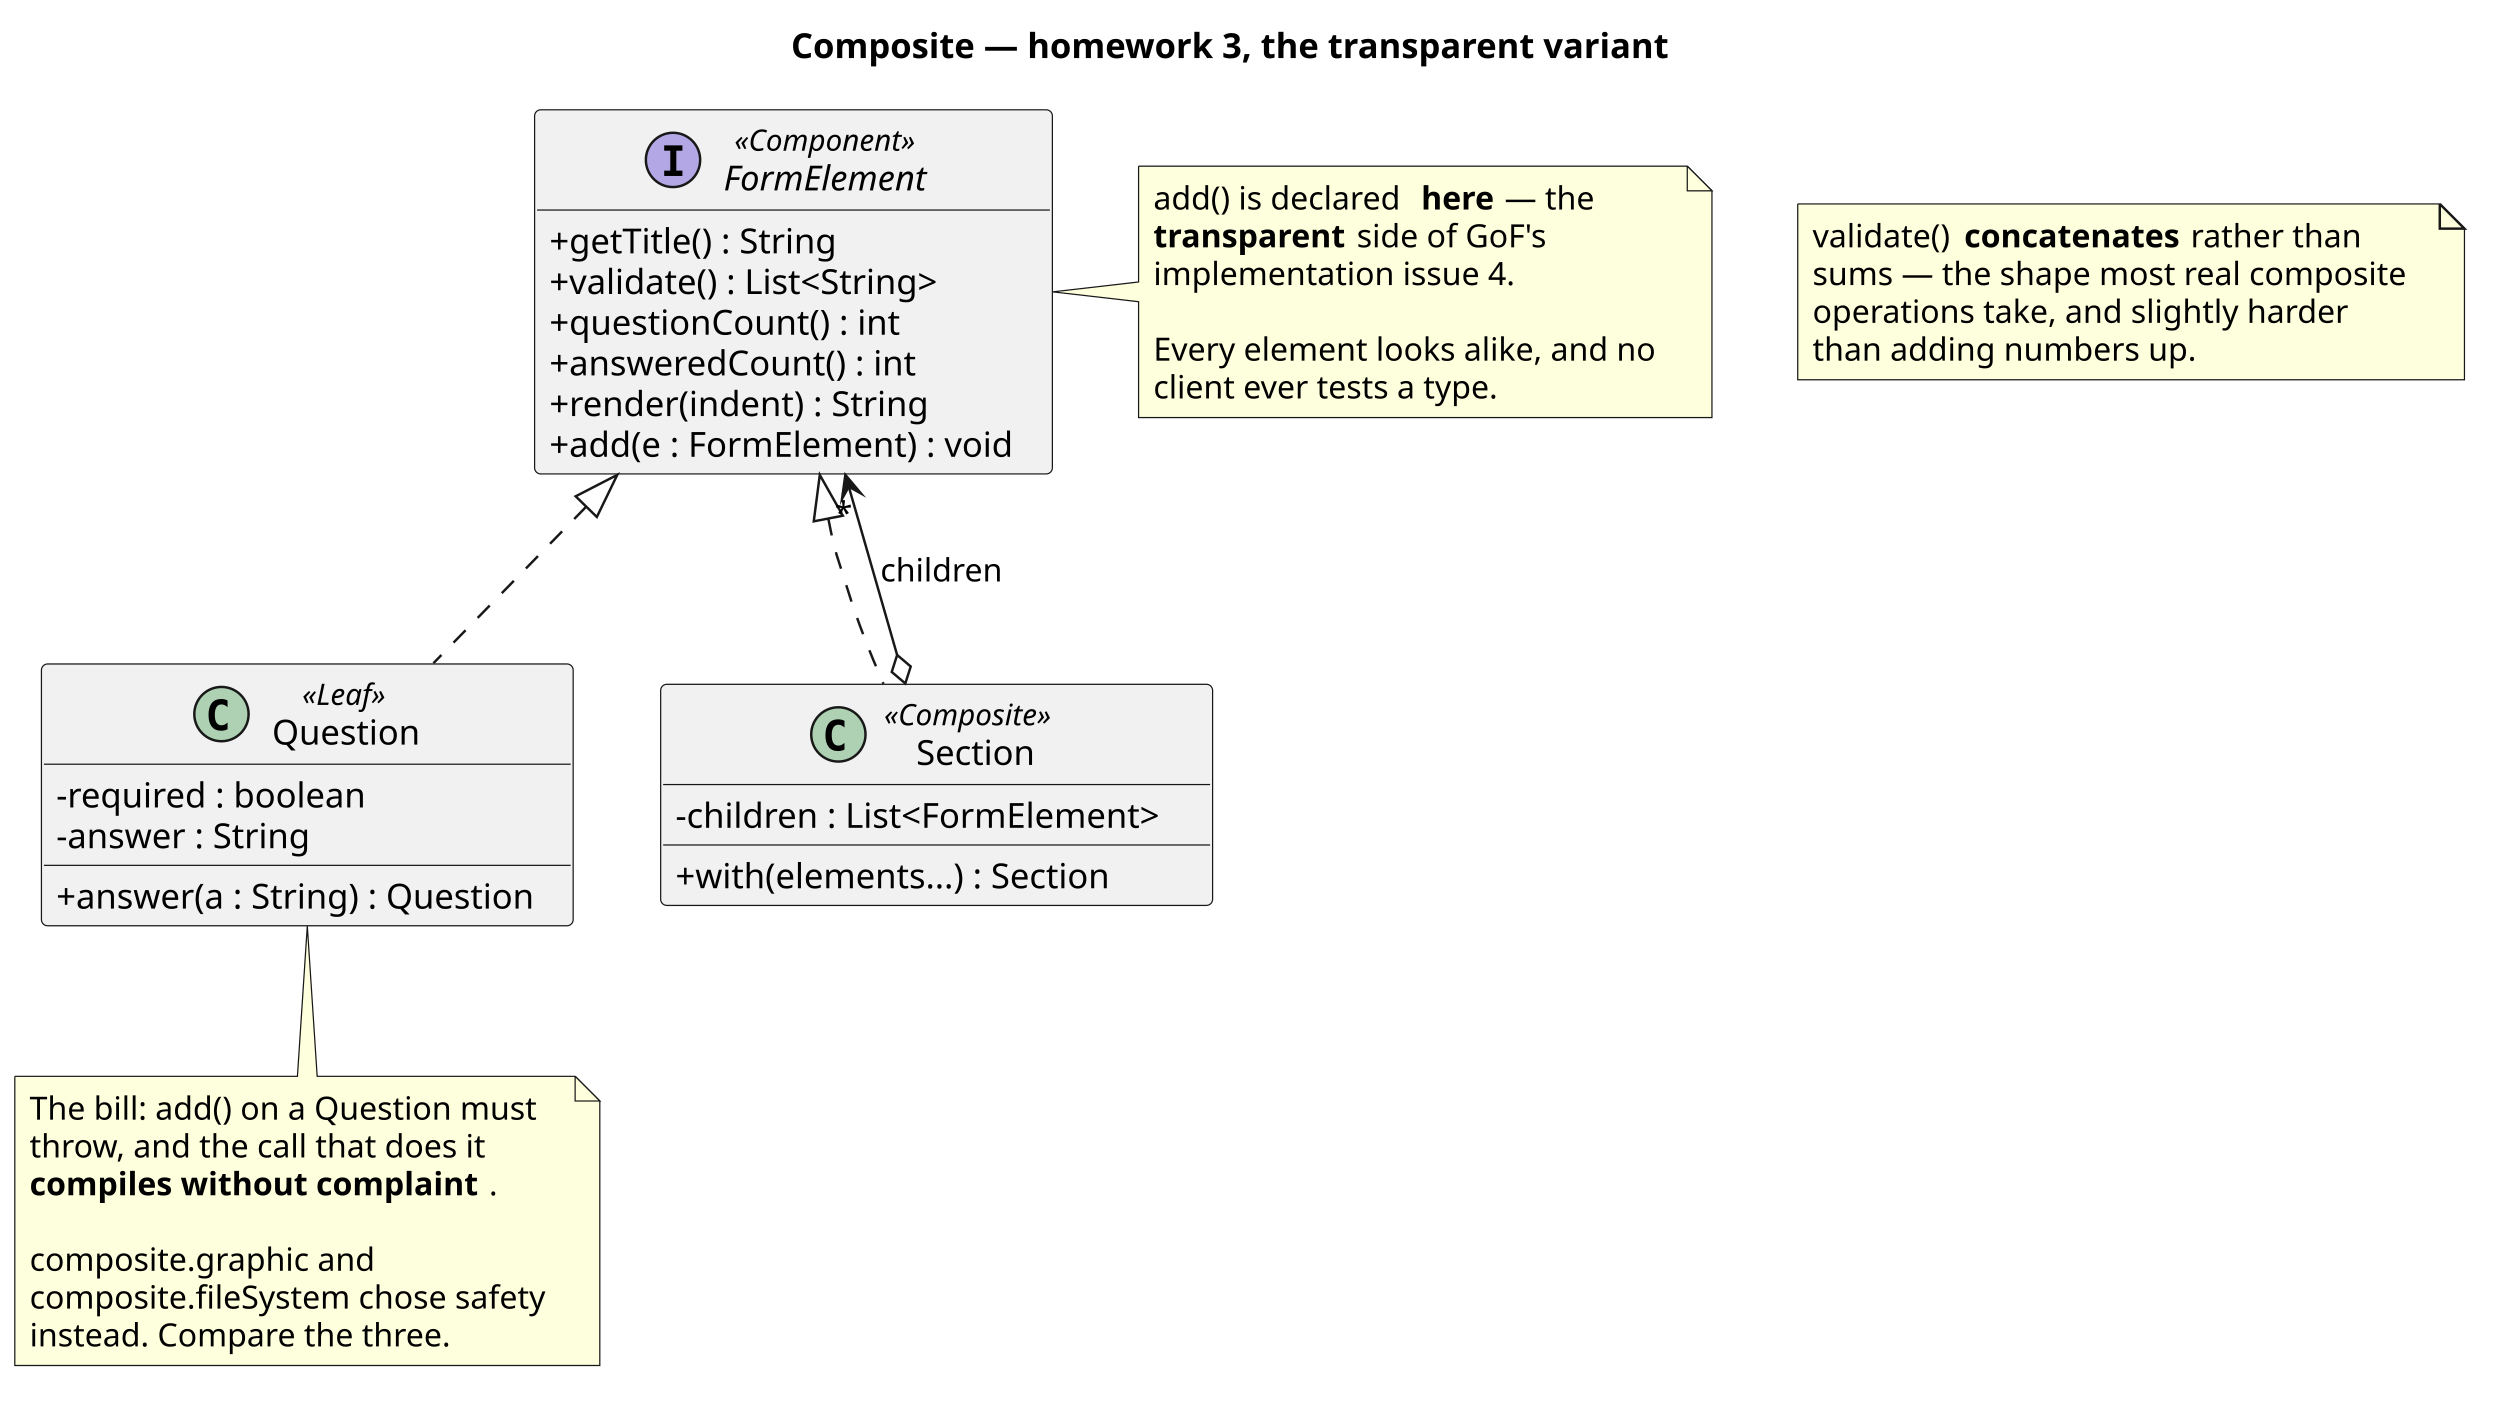
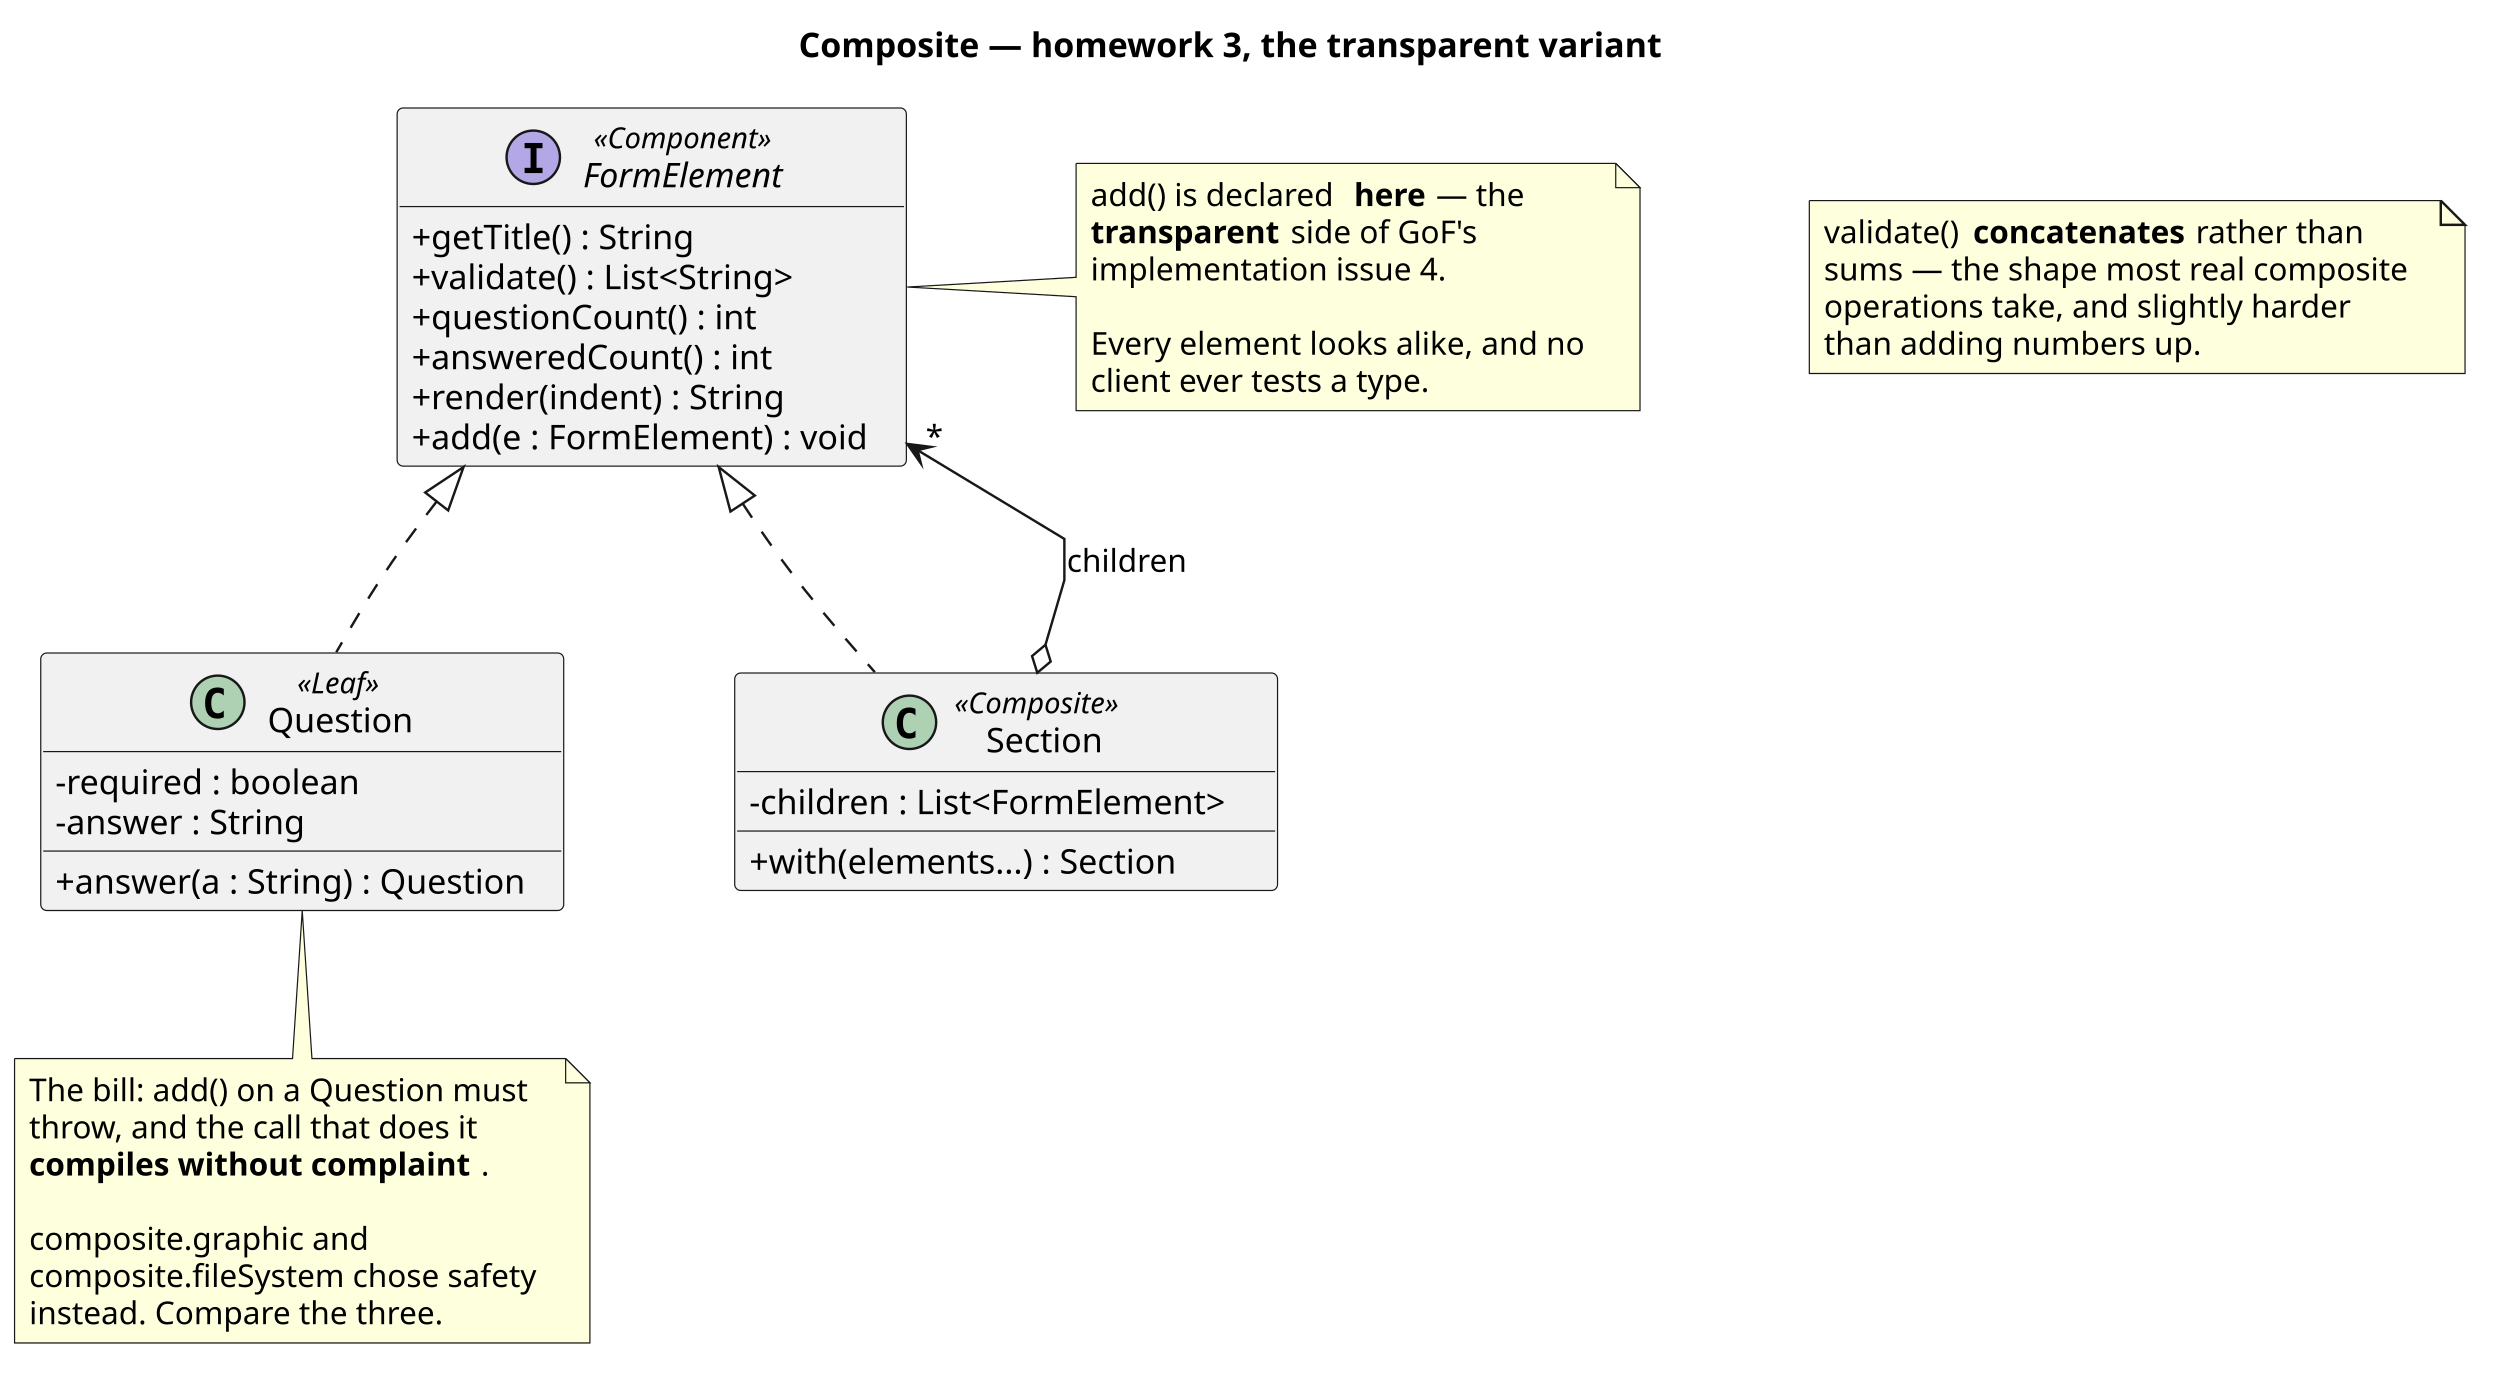
- <svg xmlns="http://www.w3.org/2000/svg" contentStyleType="text/css" data-diagram-type="CLASS" height="568px" preserveAspectRatio="none" style="width:1013px;height:568px;background:#FFFFFF;" version="1.1" viewBox="0 0 1013 568" width="1013px" zoomAndPan="magnify">
+ <svg xmlns="http://www.w3.org/2000/svg" contentStyleType="text/css" data-diagram-type="CLASS" height="568px" preserveAspectRatio="none" style="width:1030px;height:568px;background:#FFFFFF;" version="1.1" viewBox="0 0 1030 568" width="1030px" zoomAndPan="magnify">
  <defs />
  <g>
-     <g class="title" data-source-line="3">
-       <text fill="#000000" font-family="sans-serif" font-size="14" font-weight="700" lengthAdjust="spacing" textLength="365.538" x="320.53" y="23.535">Composite — homework 3, the transparent variant</text>
+     <g class="title" data-source-line="5">
+       <text fill="#000000" font-family="sans-serif" font-size="14" font-weight="700" lengthAdjust="spacing" textLength="365.538" x="329.03" y="23.535">Composite — homework 3, the transparent variant</text>
    </g>
-     <g class="entity" data-qualified-name="FormElement" data-source-line="6" id="ent0001">
-       <rect fill="#F1F1F1" height="147.551" rx="2.5" ry="2.5" style="stroke:#181818;stroke-width:0.5;" width="209.805" x="216.62" y="44.488" />
-       <ellipse cx="272.705" cy="64.799" fill="#B4A7E5" rx="11" ry="11" style="stroke:#181818;stroke-width:1;" />
-       <path d="M269.133,61.064 L269.133,58.906 L276.513,58.906 L276.513,61.064 L274.047,61.064 L274.047,69.141 L276.513,69.141 L276.513,71.299 L269.133,71.299 L269.133,69.141 L271.599,69.141 L271.599,61.064 Z " fill="#000000" />
-       <text fill="#000000" font-family="sans-serif" font-size="12" font-style="italic" lengthAdjust="spacing" textLength="80.443" x="297.551" y="61.09">«Component»</text>
-       <text fill="#000000" font-family="sans-serif" font-size="14" font-style="italic" lengthAdjust="spacing" textLength="89.134" x="293.205" y="77.156">FormElement</text>
-       <line style="stroke:#181818;stroke-width:0.5;" x1="217.62" x2="425.425" y1="85.109" y2="85.109" />
-       <text fill="#000000" font-family="sans-serif" font-size="14" lengthAdjust="spacing" textLength="125.241" x="222.62" y="102.644">+getTitle() : String</text>
-       <text fill="#000000" font-family="sans-serif" font-size="14" lengthAdjust="spacing" textLength="172.286" x="222.62" y="119.133">+validate() : List&lt;String&gt;</text>
-       <text fill="#000000" font-family="sans-serif" font-size="14" lengthAdjust="spacing" textLength="151.402" x="222.62" y="135.621">+questionCount() : int</text>
-       <text fill="#000000" font-family="sans-serif" font-size="14" lengthAdjust="spacing" textLength="156.878" x="222.62" y="152.109">+answeredCount() : int</text>
-       <text fill="#000000" font-family="sans-serif" font-size="14" lengthAdjust="spacing" textLength="161.321" x="222.62" y="168.598">+render(indent) : String</text>
-       <text fill="#000000" font-family="sans-serif" font-size="14" lengthAdjust="spacing" textLength="197.805" x="222.62" y="185.086">+add(e : FormElement) : void</text>
+     <g class="entity" data-qualified-name="FormElement" data-source-line="8" id="ent0001">
+       <rect fill="#F1F1F1" height="147.551" rx="2.5" ry="2.5" style="stroke:#181818;stroke-width:0.5;" width="209.805" x="163.62" y="44.488" />
+       <ellipse cx="219.705" cy="64.799" fill="#B4A7E5" rx="11" ry="11" style="stroke:#181818;stroke-width:1;" />
+       <path d="M216.133,61.064 L216.133,58.906 L223.513,58.906 L223.513,61.064 L221.047,61.064 L221.047,69.141 L223.513,69.141 L223.513,71.299 L216.133,71.299 L216.133,69.141 L218.599,69.141 L218.599,61.064 Z " fill="#000000" />
+       <text fill="#000000" font-family="sans-serif" font-size="12" font-style="italic" lengthAdjust="spacing" textLength="80.443" x="244.551" y="61.09">«Component»</text>
+       <text fill="#000000" font-family="sans-serif" font-size="14" font-style="italic" lengthAdjust="spacing" textLength="89.134" x="240.205" y="77.156">FormElement</text>
+       <line style="stroke:#181818;stroke-width:0.5;" x1="164.62" x2="372.425" y1="85.109" y2="85.109" />
+       <text fill="#000000" font-family="sans-serif" font-size="14" lengthAdjust="spacing" textLength="125.241" x="169.62" y="102.644">+getTitle() : String</text>
+       <text fill="#000000" font-family="sans-serif" font-size="14" lengthAdjust="spacing" textLength="172.286" x="169.62" y="119.133">+validate() : List&lt;String&gt;</text>
+       <text fill="#000000" font-family="sans-serif" font-size="14" lengthAdjust="spacing" textLength="151.402" x="169.62" y="135.621">+questionCount() : int</text>
+       <text fill="#000000" font-family="sans-serif" font-size="14" lengthAdjust="spacing" textLength="156.878" x="169.62" y="152.109">+answeredCount() : int</text>
+       <text fill="#000000" font-family="sans-serif" font-size="14" lengthAdjust="spacing" textLength="161.321" x="169.62" y="168.598">+render(indent) : String</text>
+       <text fill="#000000" font-family="sans-serif" font-size="14" lengthAdjust="spacing" textLength="197.805" x="169.62" y="185.086">+add(e : FormElement) : void</text>
    </g>
-     <g class="entity" data-qualified-name="Question" data-source-line="15" id="ent0002">
+     <g class="entity" data-qualified-name="Question" data-source-line="17" id="ent0002">
      <rect fill="#F1F1F1" height="106.086" rx="2.5" ry="2.5" style="stroke:#181818;stroke-width:0.5;" width="215.458" x="16.79" y="269.038" />
      <ellipse cx="89.733" cy="289.349" fill="#ADD1B2" rx="11" ry="11" style="stroke:#181818;stroke-width:1;" />
      <path d="M92.206,295.492 Q91.625,295.791 90.986,295.94 Q90.347,296.09 89.641,296.09 Q87.134,296.09 85.814,294.438 Q84.495,292.786 84.495,289.665 Q84.495,286.535 85.814,284.884 Q87.134,283.232 89.641,283.232 Q90.347,283.232 90.994,283.381 Q91.642,283.531 92.206,283.829 L92.206,286.552 Q91.575,285.971 90.982,285.701 Q90.388,285.431 89.757,285.431 Q88.413,285.431 87.728,286.498 Q87.043,287.565 87.043,289.665 Q87.043,291.757 87.728,292.823 Q88.413,293.89 89.757,293.89 Q90.388,293.89 90.982,293.62 Q91.575,293.35 92.206,292.769 Z " fill="#000000" />
      <text fill="#000000" font-family="sans-serif" font-size="12" font-style="italic" lengthAdjust="spacing" textLength="36.697" x="122.42" y="285.64">«Leaf»</text>
      <text fill="#000000" font-family="sans-serif" font-size="14" lengthAdjust="spacing" textLength="61.072" x="110.233" y="301.706">Question</text>
      <line style="stroke:#181818;stroke-width:0.5;" x1="17.79" x2="231.248" y1="309.659" y2="309.659" />
      <text fill="#000000" font-family="sans-serif" font-size="14" lengthAdjust="spacing" textLength="133.082" x="22.79" y="327.195">-required : boolean</text>
      <text fill="#000000" font-family="sans-serif" font-size="14" lengthAdjust="spacing" textLength="109.231" x="22.79" y="343.683">-answer : String</text>
      <line style="stroke:#181818;stroke-width:0.5;" x1="17.79" x2="231.248" y1="350.636" y2="350.636" />
      <text fill="#000000" font-family="sans-serif" font-size="14" lengthAdjust="spacing" textLength="203.458" x="22.79" y="368.171">+answer(a : String) : Question</text>
    </g>
-     <g class="entity" data-qualified-name="Section" data-source-line="21" id="ent0003">
-       <rect fill="#F1F1F1" height="89.598" rx="2.5" ry="2.5" style="stroke:#181818;stroke-width:0.5;" width="223.648" x="267.7" y="277.278" />
-       <ellipse cx="339.706" cy="297.589" fill="#ADD1B2" rx="11" ry="11" style="stroke:#181818;stroke-width:1;" />
-       <path d="M342.18,303.732 Q341.598,304.031 340.959,304.18 Q340.32,304.33 339.615,304.33 Q337.108,304.33 335.788,302.678 Q334.468,301.026 334.468,297.905 Q334.468,294.775 335.788,293.123 Q337.108,291.472 339.615,291.472 Q340.32,291.472 340.968,291.621 Q341.615,291.771 342.18,292.069 L342.18,294.792 Q341.549,294.211 340.955,293.941 Q340.362,293.671 339.731,293.671 Q338.386,293.671 337.701,294.738 Q337.016,295.805 337.016,297.905 Q337.016,299.997 337.701,301.063 Q338.386,302.13 339.731,302.13 Q340.362,302.13 340.955,301.86 Q341.549,301.59 342.18,301.009 Z " fill="#000000" />
-       <text fill="#000000" font-family="sans-serif" font-size="12" font-style="italic" lengthAdjust="spacing" textLength="75.135" x="358.206" y="293.88">«Composite»</text>
-       <text fill="#000000" font-family="sans-serif" font-size="14" lengthAdjust="spacing" textLength="49.082" x="371.233" y="309.946">Section</text>
-       <line style="stroke:#181818;stroke-width:0.5;" x1="268.7" x2="490.348" y1="317.899" y2="317.899" />
-       <text fill="#000000" font-family="sans-serif" font-size="14" lengthAdjust="spacing" textLength="211.648" x="273.7" y="335.435">-children : List&lt;FormElement&gt;</text>
-       <line style="stroke:#181818;stroke-width:0.5;" x1="268.7" x2="490.348" y1="342.388" y2="342.388" />
-       <text fill="#000000" font-family="sans-serif" font-size="14" lengthAdjust="spacing" textLength="186.231" x="273.7" y="359.923">+with(elements...) : Section</text>
+     <g class="entity" data-qualified-name="Section" data-source-line="23" id="ent0003">
+       <rect fill="#F1F1F1" height="89.598" rx="2.5" ry="2.5" style="stroke:#181818;stroke-width:0.5;" width="223.648" x="302.7" y="277.278" />
+       <ellipse cx="374.706" cy="297.589" fill="#ADD1B2" rx="11" ry="11" style="stroke:#181818;stroke-width:1;" />
+       <path d="M377.18,303.732 Q376.598,304.031 375.959,304.18 Q375.32,304.33 374.615,304.33 Q372.108,304.33 370.788,302.678 Q369.468,301.026 369.468,297.905 Q369.468,294.775 370.788,293.123 Q372.108,291.472 374.615,291.472 Q375.32,291.472 375.968,291.621 Q376.615,291.771 377.18,292.069 L377.18,294.792 Q376.549,294.211 375.955,293.941 Q375.362,293.671 374.731,293.671 Q373.386,293.671 372.701,294.738 Q372.016,295.805 372.016,297.905 Q372.016,299.997 372.701,301.063 Q373.386,302.13 374.731,302.13 Q375.362,302.13 375.955,301.86 Q376.549,301.59 377.18,301.009 Z " fill="#000000" />
+       <text fill="#000000" font-family="sans-serif" font-size="12" font-style="italic" lengthAdjust="spacing" textLength="75.135" x="393.206" y="293.88">«Composite»</text>
+       <text fill="#000000" font-family="sans-serif" font-size="14" lengthAdjust="spacing" textLength="49.082" x="406.233" y="309.946">Section</text>
+       <line style="stroke:#181818;stroke-width:0.5;" x1="303.7" x2="525.347" y1="317.899" y2="317.899" />
+       <text fill="#000000" font-family="sans-serif" font-size="14" lengthAdjust="spacing" textLength="211.648" x="308.7" y="335.435">-children : List&lt;FormElement&gt;</text>
+       <line style="stroke:#181818;stroke-width:0.5;" x1="303.7" x2="525.347" y1="342.388" y2="342.388" />
+       <text fill="#000000" font-family="sans-serif" font-size="14" lengthAdjust="spacing" textLength="186.231" x="308.7" y="359.923">+with(elements...) : Section</text>
    </g>
-     <g class="entity" data-qualified-name="GMN7" data-source-line="31" id="ent0008">
-       <path d="M461.35,67.328 L461.35,114.258 L426.52,118.258 L461.35,122.258 L461.35,169.192 A0,0 0 0 0 461.35,169.192 L693.683,169.192 A0,0 0 0 0 693.683,169.192 L693.683,77.328 L683.683,67.328 L461.35,67.328 A0,0 0 0 0 461.35,67.328" fill="#FEFFDD" style="stroke:#181818;stroke-width:0.5;" />
-       <path d="M683.683,67.328 L683.683,77.328 L693.683,77.328 L683.683,67.328" fill="#FEFFDD" style="stroke:#181818;stroke-width:0.5;" />
-       <text fill="#000000" font-family="sans-serif" font-size="13" lengthAdjust="spacing" textLength="104.374" x="467.35" y="84.897">add() is declared</text>
-       <text fill="#000000" font-family="sans-serif" font-size="13" font-weight="700" lengthAdjust="spacing" textLength="29.682" x="575.838" y="84.897">here</text>
-       <text fill="#000000" font-family="sans-serif" font-size="13" lengthAdjust="spacing" textLength="37.286" x="609.633" y="84.897">— the</text>
-       <text fill="#000000" font-family="sans-serif" font-size="13" font-weight="700" lengthAdjust="spacing" textLength="78.298" x="467.35" y="100.207">transparent</text>
-       <text fill="#000000" font-family="sans-serif" font-size="13" lengthAdjust="spacing" textLength="80.755" x="549.762" y="100.207">side of GoF's</text>
-       <text fill="#000000" font-family="sans-serif" font-size="13" lengthAdjust="spacing" textLength="152.122" x="467.35" y="115.518">implementation issue 4.</text>
-       <text fill="#000000" font-family="sans-serif" font-size="13" lengthAdjust="spacing" textLength="4.113" x="467.35" y="130.828"> </text>
-       <text fill="#000000" font-family="sans-serif" font-size="13" lengthAdjust="spacing" textLength="211.333" x="467.35" y="146.139">Every element looks alike, and no</text>
-       <text fill="#000000" font-family="sans-serif" font-size="13" lengthAdjust="spacing" textLength="145.926" x="467.35" y="161.449">client ever tests a type.</text>
+     <g class="entity" data-qualified-name="GMN6" data-source-line="32" id="ent0007">
+       <path d="M443.35,67.328 L443.35,114.258 L373.79,118.258 L443.35,122.258 L443.35,169.192 A0,0 0 0 0 443.35,169.192 L675.683,169.192 A0,0 0 0 0 675.683,169.192 L675.683,77.328 L665.683,67.328 L443.35,67.328 A0,0 0 0 0 443.35,67.328" fill="#FEFFDD" style="stroke:#181818;stroke-width:0.5;" />
+       <path d="M665.683,67.328 L665.683,77.328 L675.683,77.328 L665.683,67.328" fill="#FEFFDD" style="stroke:#181818;stroke-width:0.5;" />
+       <text fill="#000000" font-family="sans-serif" font-size="13" lengthAdjust="spacing" textLength="104.374" x="449.35" y="84.897">add() is declared</text>
+       <text fill="#000000" font-family="sans-serif" font-size="13" font-weight="700" lengthAdjust="spacing" textLength="29.682" x="557.838" y="84.897">here</text>
+       <text fill="#000000" font-family="sans-serif" font-size="13" lengthAdjust="spacing" textLength="37.286" x="591.633" y="84.897">— the</text>
+       <text fill="#000000" font-family="sans-serif" font-size="13" font-weight="700" lengthAdjust="spacing" textLength="78.298" x="449.35" y="100.207">transparent</text>
+       <text fill="#000000" font-family="sans-serif" font-size="13" lengthAdjust="spacing" textLength="80.755" x="531.762" y="100.207">side of GoF's</text>
+       <text fill="#000000" font-family="sans-serif" font-size="13" lengthAdjust="spacing" textLength="152.122" x="449.35" y="115.518">implementation issue 4.</text>
+       <text fill="#000000" font-family="sans-serif" font-size="13" lengthAdjust="spacing" textLength="4.113" x="449.35" y="130.828"> </text>
+       <text fill="#000000" font-family="sans-serif" font-size="13" lengthAdjust="spacing" textLength="211.333" x="449.35" y="146.139">Every element looks alike, and no</text>
+       <text fill="#000000" font-family="sans-serif" font-size="13" lengthAdjust="spacing" textLength="145.926" x="449.35" y="161.449">client ever tests a type.</text>
    </g>
-     <g class="entity" data-qualified-name="GMN10" data-source-line="40" id="ent0011">
+     <g class="entity" data-qualified-name="GMN9" data-source-line="41" id="ent0010">
      <path d="M6,436.128 L6,553.302 A0,0 0 0 0 6,553.302 L243.042,553.302 A0,0 0 0 0 243.042,553.302 L243.042,446.128 L233.042,436.128 L128.52,436.128 L124.52,375.198 L120.52,436.128 L6,436.128 A0,0 0 0 0 6,436.128" fill="#FEFFDD" style="stroke:#181818;stroke-width:0.5;" />
      <path d="M233.042,436.128 L233.042,446.128 L243.042,446.128 L233.042,436.128" fill="#FEFFDD" style="stroke:#181818;stroke-width:0.5;" />
      <text fill="#000000" font-family="sans-serif" font-size="13" lengthAdjust="spacing" textLength="215.414" x="12" y="453.697">The bill: add() on a Question must</text>
      <text fill="#000000" font-family="sans-serif" font-size="13" lengthAdjust="spacing" textLength="193.629" x="12" y="469.007">throw, and the call that does it</text>
      <text fill="#000000" font-family="sans-serif" font-size="13" font-weight="700" lengthAdjust="spacing" textLength="186.139" x="12" y="484.318">compiles without complaint</text>
      <text fill="#000000" font-family="sans-serif" font-size="13" lengthAdjust="spacing" textLength="4.113" x="198.139" y="484.318">.</text>
      <text fill="#000000" font-family="sans-serif" font-size="13" lengthAdjust="spacing" textLength="4.113" x="12" y="499.628"> </text>
      <text fill="#000000" font-family="sans-serif" font-size="13" lengthAdjust="spacing" textLength="144.365" x="12" y="514.939">composite.graphic and</text>
      <text fill="#000000" font-family="sans-serif" font-size="13" lengthAdjust="spacing" textLength="216.042" x="12" y="530.249">composite.fileSystem chose safety</text>
      <text fill="#000000" font-family="sans-serif" font-size="13" lengthAdjust="spacing" textLength="176.433" x="12" y="545.56">instead. Compare the three.</text>
    </g>
-     <g class="entity" data-qualified-name="N1" data-source-line="50" id="ent0013">
-       <path d="M728.44,82.638 L728.44,153.881 L998.598,153.881 L998.598,92.638 L988.598,82.638 L728.44,82.638" fill="#FEFFDD" style="stroke:#181818;stroke-width:0.5;" />
-       <path d="M988.598,82.638 L988.598,92.638 L998.598,92.638 L988.598,82.638" fill="#FEFFDD" style="stroke:#181818;stroke-width:1;" />
-       <text fill="#000000" font-family="sans-serif" font-size="13" lengthAdjust="spacing" textLength="57.345" x="734.44" y="100.207">validate()</text>
-       <text fill="#000000" font-family="sans-serif" font-size="13" font-weight="700" lengthAdjust="spacing" textLength="87.623" x="795.898" y="100.207">concatenates</text>
-       <text fill="#000000" font-family="sans-serif" font-size="13" lengthAdjust="spacing" textLength="70.281" x="887.634" y="100.207">rather than</text>
-       <text fill="#000000" font-family="sans-serif" font-size="13" lengthAdjust="spacing" textLength="249.158" x="734.44" y="115.517">sums — the shape most real composite</text>
-       <text fill="#000000" font-family="sans-serif" font-size="13" lengthAdjust="spacing" textLength="225.126" x="734.44" y="130.828">operations take, and slightly harder</text>
-       <text fill="#000000" font-family="sans-serif" font-size="13" lengthAdjust="spacing" textLength="159.999" x="734.44" y="146.138">than adding numbers up.</text>
+     <g class="entity" data-qualified-name="N1" data-source-line="51" id="ent0012">
+       <path d="M745.44,82.638 L745.44,153.881 L1015.598,153.881 L1015.598,92.638 L1005.598,82.638 L745.44,82.638" fill="#FEFFDD" style="stroke:#181818;stroke-width:0.5;" />
+       <path d="M1005.598,82.638 L1005.598,92.638 L1015.598,92.638 L1005.598,82.638" fill="#FEFFDD" style="stroke:#181818;stroke-width:1;" />
+       <text fill="#000000" font-family="sans-serif" font-size="13" lengthAdjust="spacing" textLength="57.345" x="751.44" y="100.207">validate()</text>
+       <text fill="#000000" font-family="sans-serif" font-size="13" font-weight="700" lengthAdjust="spacing" textLength="87.623" x="812.898" y="100.207">concatenates</text>
+       <text fill="#000000" font-family="sans-serif" font-size="13" lengthAdjust="spacing" textLength="70.281" x="904.634" y="100.207">rather than</text>
+       <text fill="#000000" font-family="sans-serif" font-size="13" lengthAdjust="spacing" textLength="249.158" x="751.44" y="115.517">sums — the shape most real composite</text>
+       <text fill="#000000" font-family="sans-serif" font-size="13" lengthAdjust="spacing" textLength="225.126" x="751.44" y="130.828">operations take, and slightly harder</text>
+       <text fill="#000000" font-family="sans-serif" font-size="13" lengthAdjust="spacing" textLength="159.999" x="751.44" y="146.138">than adding numbers up.</text>
    </g>
-     <g class="link" data-entity-1="ent0001" data-entity-2="ent0002" data-link-type="extension" data-source-line="26" id="lnk4">
-       <path codeLine="26" d="M237.548,205.291 C212.888,230.561 198.33,245.468 175.62,268.728" fill="none" id="FormElement-backto-Question" style="stroke:#181818;stroke-width:1;stroke-dasharray:7,7;" />
-       <polygon fill="none" points="250.12,192.408,233.254,201.1,241.843,209.481,250.12,192.408" style="stroke:#181818;stroke-width:1;stroke-linejoin:miter;stroke-miterlimit:10;" />
+     <g class="link" data-entity-1="ent0001" data-entity-2="ent0002" data-link-type="extension" data-source-line="28" id="lnk4">
+       <path codeLine="28" d="M179.91,206.601 C160.2,231.871 152.11,245.468 138.54,268.728" fill="none" id="FormElement-backto-Question" style="stroke:#181818;stroke-width:1;stroke-dasharray:7,7;" />
+       <polygon fill="none" points="190.98,192.408,175.179,202.911,184.641,210.292,190.98,192.408" style="stroke:#181818;stroke-width:1;stroke-linejoin:miter;stroke-miterlimit:10;" />
    </g>
-     <g class="link" data-entity-1="ent0001" data-entity-2="ent0003" data-link-type="extension" data-source-line="27" id="lnk5">
-       <path codeLine="27" d="M335.625,210.106 C338.655,225.646 338.97,224.178 343.52,239.038 C347.4,251.678 352.67,264.968 357.98,277.088" fill="none" id="FormElement-backto-Section" style="stroke:#181818;stroke-width:1;stroke-dasharray:7,7;" />
-       <polygon fill="none" points="332.18,192.438,329.736,211.254,341.514,208.957,332.18,192.438" style="stroke:#181818;stroke-width:1;stroke-linejoin:miter;stroke-miterlimit:10;" />
+     <g class="link" data-entity-1="ent0001" data-entity-2="ent0003" data-link-type="extension" data-source-line="29" id="lnk5">
+       <path codeLine="29" d="M305.971,207.453 C324.571,235.774 338.53,252.198 360.44,276.938" fill="none" id="FormElement-backto-Section" style="stroke:#181818;stroke-width:1;stroke-dasharray:7,7;" />
+       <polygon fill="none" points="296.09,192.408,300.956,210.747,310.986,204.16,296.09,192.408" style="stroke:#181818;stroke-width:1;stroke-linejoin:miter;stroke-miterlimit:10;" />
    </g>
-     <g class="link" data-entity-1="ent0003" data-entity-2="ent0001" data-link-type="aggregation" data-source-line="28" id="lnk6">
-       <path codeLine="28" d="M363.52,265.404 C356.42,240.664 352.061,225.534 343.921,197.214" fill="none" id="Section-FormElement" style="stroke:#181818;stroke-width:1;" />
-       <polygon fill="none" points="366.83,276.938,369.02,270.068,363.52,265.404,361.33,272.274,366.83,276.938" style="stroke:#181818;stroke-width:1;stroke-linejoin:miter;stroke-miterlimit:10;" />
-       <polygon fill="#181818" points="342.54,192.408,341.182,202.163,343.921,197.214,348.871,199.953,342.54,192.408" style="stroke:#181818;stroke-width:1;stroke-linejoin:miter;stroke-miterlimit:10;" />
-       <text fill="#000000" font-family="sans-serif" font-size="13" lengthAdjust="spacing" textLength="51.054" x="356.72" y="235.607">children</text>
-       <text fill="#000000" font-family="sans-serif" font-size="13" lengthAdjust="spacing" textLength="6.265" x="338.213" y="212.518">*</text>
+     <g class="link" data-entity-1="ent0003" data-entity-2="ent0001" data-link-type="aggregation" data-source-line="57" id="lnk13">
+       <path codeLine="57" d="M430.731,265.661 C436.441,246.151 438.52,239.038 438.52,239.038 C438.52,239.038 438.52,222.038 438.52,222.038 C438.52,222.038 412.818,206.506 378.048,185.476" fill="none" id="Section-FormElement" style="stroke:#181818;stroke-width:1;" />
+       <polygon fill="none" points="427.36,277.178,432.884,272.543,430.731,265.661,425.206,270.296,427.36,277.178" style="stroke:#181818;stroke-width:1;stroke-linejoin:miter;stroke-miterlimit:10;" />
+       <polygon fill="#181818" points="373.77,182.888,379.401,190.969,378.048,185.476,383.541,184.123,373.77,182.888" style="stroke:#181818;stroke-width:1;stroke-linejoin:miter;stroke-miterlimit:10;" />
+       <text fill="#000000" font-family="sans-serif" font-size="13" lengthAdjust="spacing" textLength="51.054" x="439.52" y="235.607">children</text>
+       <text fill="#000000" font-family="sans-serif" font-size="13" lengthAdjust="spacing" textLength="6.265" x="381.39" y="184.484">*</text>
    </g>
  </g>
</svg>
